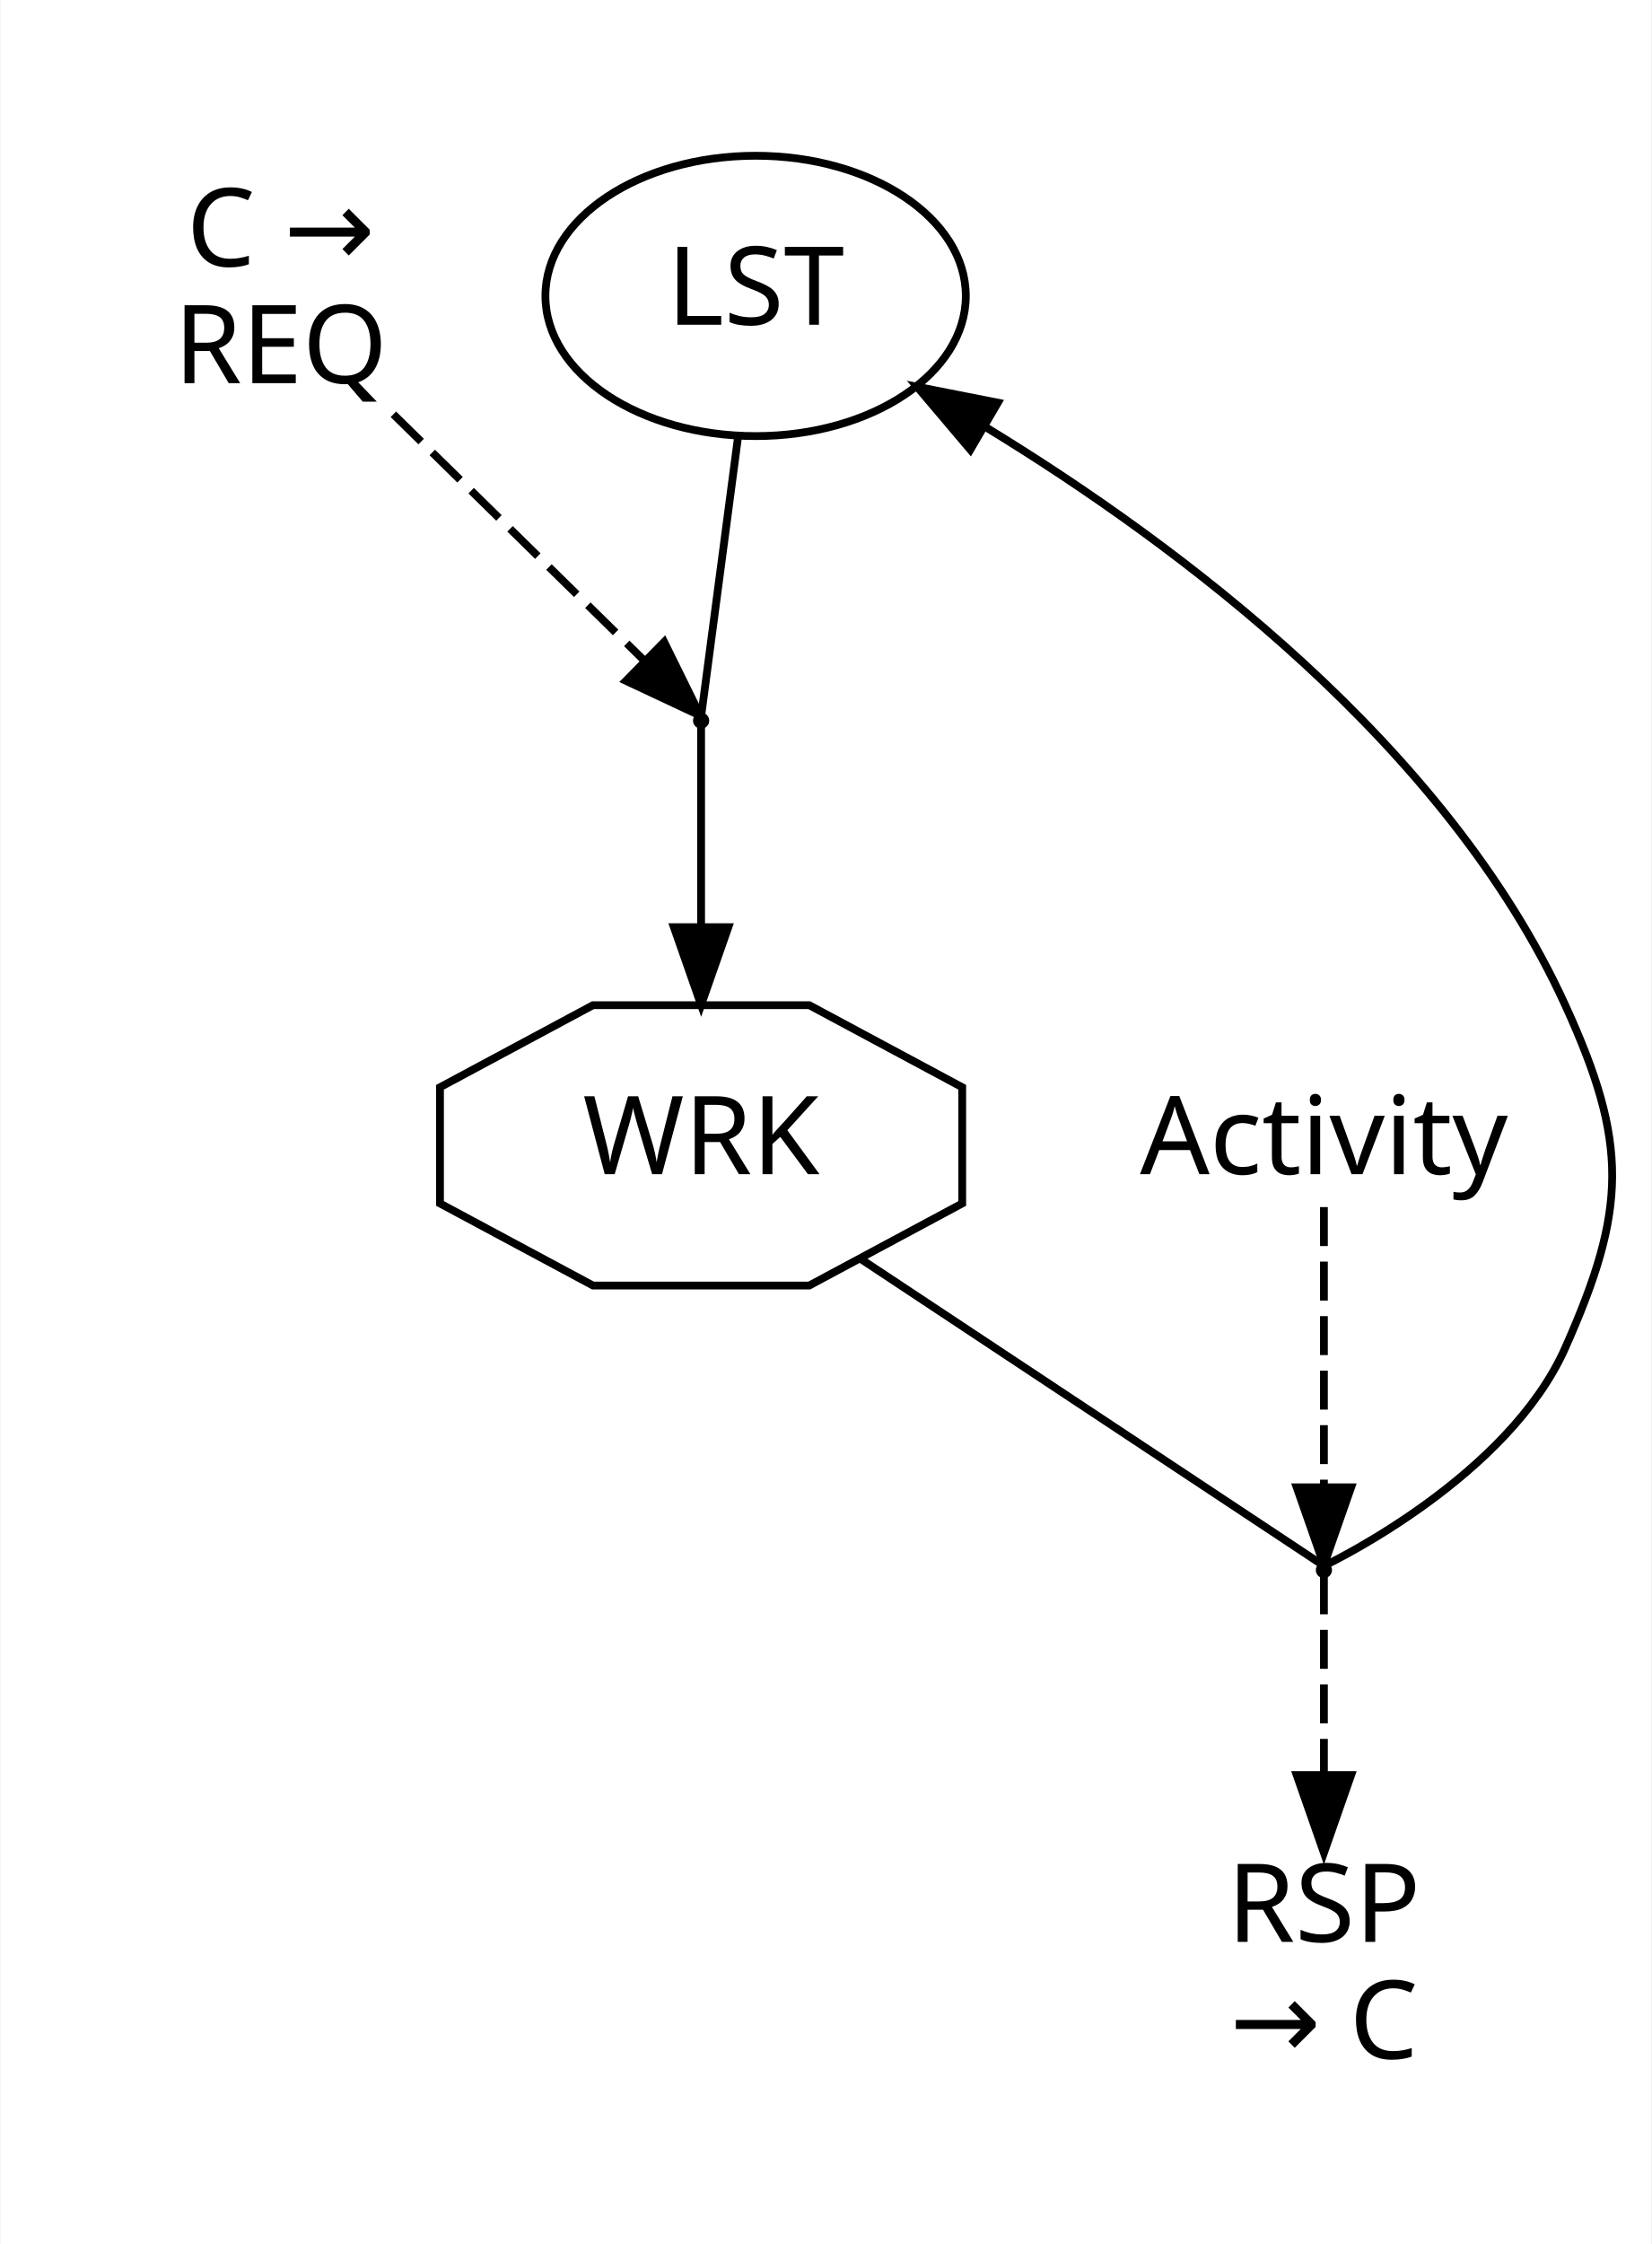
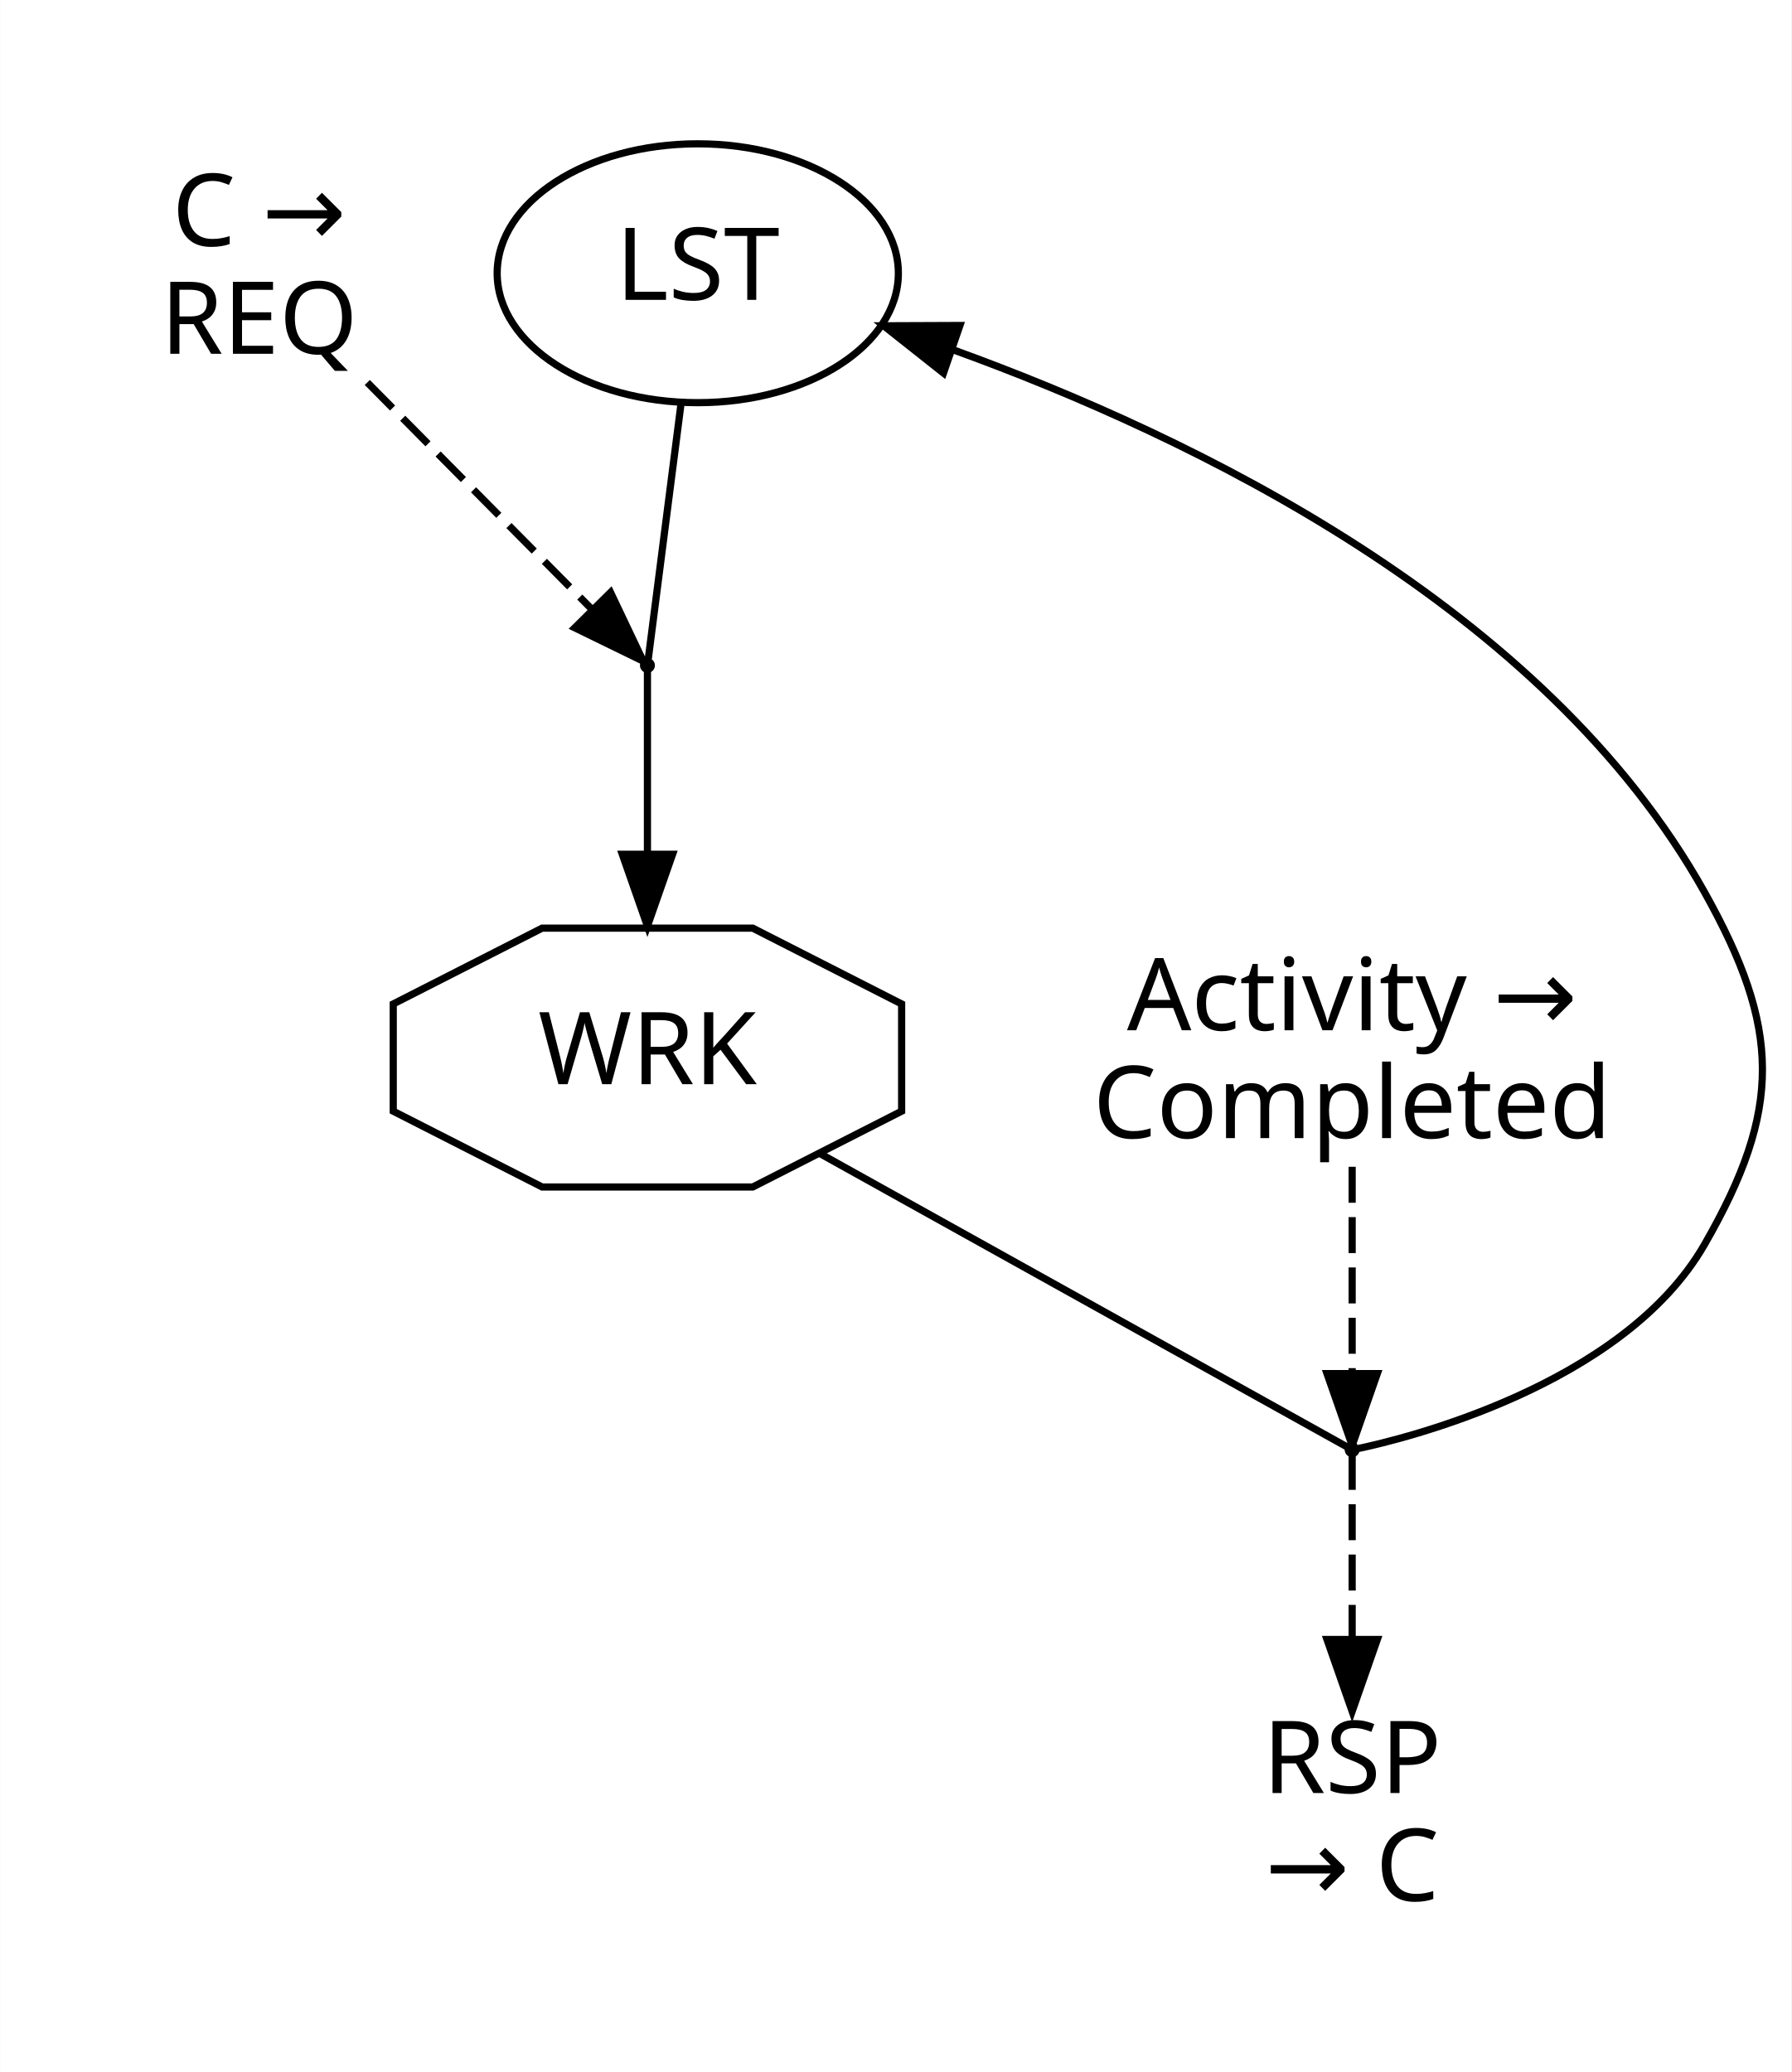
- <svg xmlns="http://www.w3.org/2000/svg" width="212pt" height="288pt" viewBox="0.00 0.00 212.00 288.16">
+ <svg xmlns="http://www.w3.org/2000/svg" width="249pt" height="288pt" viewBox="0.00 0.00 249.07 288.16">
  <g id="graph0" class="graph" transform="scale(1 1) rotate(0) translate(4 284.16)">
-     <polygon fill="white" stroke="transparent" points="-4,4 -4,-284.16 208,-284.16 208,4 -4,4" />
+     <polygon fill="#ffffff" stroke="transparent" points="-4,4 -4,-284.16 245.069,-284.16 245.069,4 -4,4" />
    <g id="clust1" class="cluster">
-       <polygon fill="none" stroke="white" points="8,-111.08 8,-272.16 128,-272.16 128,-111.08 8,-111.08" />
+       <polygon fill="none" stroke="#ffffff" points="8,-111.08 8,-272.16 129,-272.16 129,-111.08 8,-111.08" />
    </g>
    <g id="clust2" class="cluster">
-       <polygon fill="none" stroke="white" points="136,-8 136,-152.58 196,-152.58 196,-8 136,-8" />
+       <polygon fill="none" stroke="#ffffff" points="137,-8 137,-160.08 231,-160.08 231,-8 137,-8" />
    </g>
    <g id="node1" class="node">
-       <ellipse fill="none" stroke="black" cx="93" cy="-246.16" rx="27" ry="18" />
-       <text text-anchor="middle" x="93" y="-242.46" font-family="sans-serif" font-size="14.00">LST</text>
+       <ellipse fill="none" stroke="#000000" cx="93" cy="-246.16" rx="27.895" ry="18" />
+       <text text-anchor="middle" x="93" y="-242.46" font-family="sans-serif" font-size="14.00" fill="#000000">LST</text>
    </g>
    <g id="node3" class="node">
-       <ellipse fill="black" stroke="black" cx="86" cy="-191.62" rx="0.54" ry="0.54" />
+       <ellipse fill="#000000" stroke="#000000" cx="86" cy="-191.62" rx=".54" ry=".54" />
    </g>
    <g id="edge1" class="edge">
-       <path fill="none" stroke="black" d="M90.75,-228.1C88.76,-213.09 86.17,-193.43 86.01,-192.22" />
+       <path fill="none" stroke="#000000" d="M90.669,-227.999C88.887,-214.117 86.649,-196.676 86.117,-192.532" />
    </g>
    <g id="node2" class="node">
-       <polygon fill="none" stroke="black" points="119.54,-129.62 119.54,-144.54 99.89,-155.08 72.11,-155.08 52.46,-144.54 52.46,-129.62 72.11,-119.08 99.89,-119.08 119.54,-129.62" />
-       <text text-anchor="middle" x="86" y="-133.38" font-family="sans-serif" font-size="14.00">WRK</text>
+       <polygon fill="none" stroke="#000000" points="121.35,-129.624 121.35,-144.536 100.642,-155.08 71.358,-155.08 50.65,-144.536 50.65,-129.624 71.358,-119.08 100.642,-119.08 121.35,-129.624" />
+       <text text-anchor="middle" x="86" y="-133.38" font-family="sans-serif" font-size="14.00" fill="#000000">WRK</text>
    </g>
    <g id="node5" class="node">
-       <ellipse fill="black" stroke="black" cx="166" cy="-82.54" rx="0.54" ry="0.54" />
+       <ellipse fill="#000000" stroke="#000000" cx="184" cy="-82.54" rx=".54" ry=".54" />
    </g>
    <g id="edge4" class="edge">
-       <path fill="none" stroke="black" d="M106.6,-122.43C129.56,-107.22 163.78,-84.55 165.9,-83.15" />
+       <path fill="none" stroke="#000000" d="M109.974,-123.738C137.173,-108.601 178.436,-85.637 183.487,-82.825" />
    </g>
    <g id="edge2" class="edge">
-       <path fill="none" stroke="black" d="M86,-190.93C86,-189.45 86,-177.4 86,-165.18" />
-       <polygon fill="black" stroke="black" points="89.5,-165.1 86,-155.1 82.5,-165.1 89.5,-165.1" />
+       <path fill="none" stroke="#000000" d="M86,-191.007C86,-188.292 86,-176.962 86,-165.384" />
+       <polygon fill="#000000" stroke="#000000" points="89.5,-165.355 86,-155.355 82.5,-165.355 89.5,-165.355" />
    </g>
    <g id="node4" class="node">
-       <text text-anchor="middle" x="32" y="-249.96" font-family="sans-serif" font-size="14.00">C →</text>
-       <text text-anchor="middle" x="32" y="-234.96" font-family="sans-serif" font-size="14.00">REQ</text>
+       <text text-anchor="middle" x="32" y="-249.96" font-family="sans-serif" font-size="14.00" fill="#000000">C →</text>
+       <text text-anchor="middle" x="32" y="-234.96" font-family="sans-serif" font-size="14.00" fill="#000000">REQ</text>
    </g>
    <g id="edge3" class="edge">
-       <path fill="none" stroke="black" stroke-dasharray="5,2" d="M46.47,-230.96C56.88,-220.74 70.49,-207.39 78.72,-199.31" />
-       <polygon fill="black" stroke="black" points="81.25,-201.73 85.93,-192.23 76.34,-196.73 81.25,-201.73" />
+       <path fill="none" stroke="#000000" stroke-dasharray="5,2" d="M47.042,-230.968C57.223,-220.684 70.248,-207.53 78.358,-199.339" />
+       <polygon fill="#000000" stroke="#000000" points="80.87,-201.776 85.419,-192.207 75.896,-196.851 80.87,-201.776" />
    </g>
    <g id="edge5" class="edge">
-       <path fill="none" stroke="black" d="M166.07,-83.11C167.45,-83.78 189.7,-94.64 197,-111.08 204.94,-128.95 205.13,-137.29 197,-155.08 181.8,-188.36 147.55,-214.07 122.49,-229.35" />
-       <polygon fill="black" stroke="black" points="120.58,-226.41 113.73,-234.5 124.12,-232.45 120.58,-226.41" />
+       <path fill="none" stroke="#000000" d="M184.911,-82.723C190.623,-83.928 221.618,-91.278 233,-111.08 243.853,-129.961 243.627,-141.071 233,-160.08 210.824,-199.748 162.048,-223.377 128.357,-235.569" />
+       <polygon fill="#000000" stroke="#000000" points="127.169,-232.276 118.86,-238.85 129.455,-238.893 127.169,-232.276" />
    </g>
    <g id="node7" class="node">
-       <text text-anchor="middle" x="166" y="-34.8" font-family="sans-serif" font-size="14.00">RSP</text>
-       <text text-anchor="middle" x="166" y="-19.8" font-family="sans-serif" font-size="14.00">→ C</text>
+       <text text-anchor="middle" x="184" y="-34.8" font-family="sans-serif" font-size="14.00" fill="#000000">RSP</text>
+       <text text-anchor="middle" x="184" y="-19.8" font-family="sans-serif" font-size="14.00" fill="#000000">→ C</text>
    </g>
    <g id="edge7" class="edge">
-       <path fill="none" stroke="black" stroke-dasharray="5,2" d="M166,-81.86C166,-80.41 166,-68.3 166,-56.38" />
-       <polygon fill="black" stroke="black" points="169.5,-56.22 166,-46.22 162.5,-56.22 169.5,-56.22" />
+       <path fill="none" stroke="#000000" stroke-dasharray="5,2" d="M184,-81.961C184,-79.285 184,-67.76 184,-56.345" />
+       <polygon fill="#000000" stroke="#000000" points="187.5,-56.15 184,-46.15 180.5,-56.15 187.5,-56.15" />
    </g>
    <g id="node6" class="node">
-       <text text-anchor="middle" x="166" y="-133.38" font-family="sans-serif" font-size="14.00">Activity</text>
+       <text text-anchor="middle" x="184" y="-140.88" font-family="sans-serif" font-size="14.00" fill="#000000">Activity →</text>
+       <text text-anchor="middle" x="184" y="-125.88" font-family="sans-serif" font-size="14.00" fill="#000000">Completed</text>
    </g>
    <g id="edge6" class="edge">
-       <path fill="none" stroke="black" stroke-dasharray="5,2" d="M166,-129.15C166,-120.02 166,-103.88 166,-93.33" />
-       <polygon fill="black" stroke="black" points="169.5,-93.17 166,-83.17 162.5,-93.17 169.5,-93.17" />
+       <path fill="none" stroke="#000000" stroke-dasharray="5,2" d="M184,-121.888C184,-112.747 184,-101.338 184,-93.162" />
+       <polygon fill="#000000" stroke="#000000" points="187.5,-93.127 184,-83.127 180.5,-93.127 187.5,-93.127" />
    </g>
  </g>
</svg>
